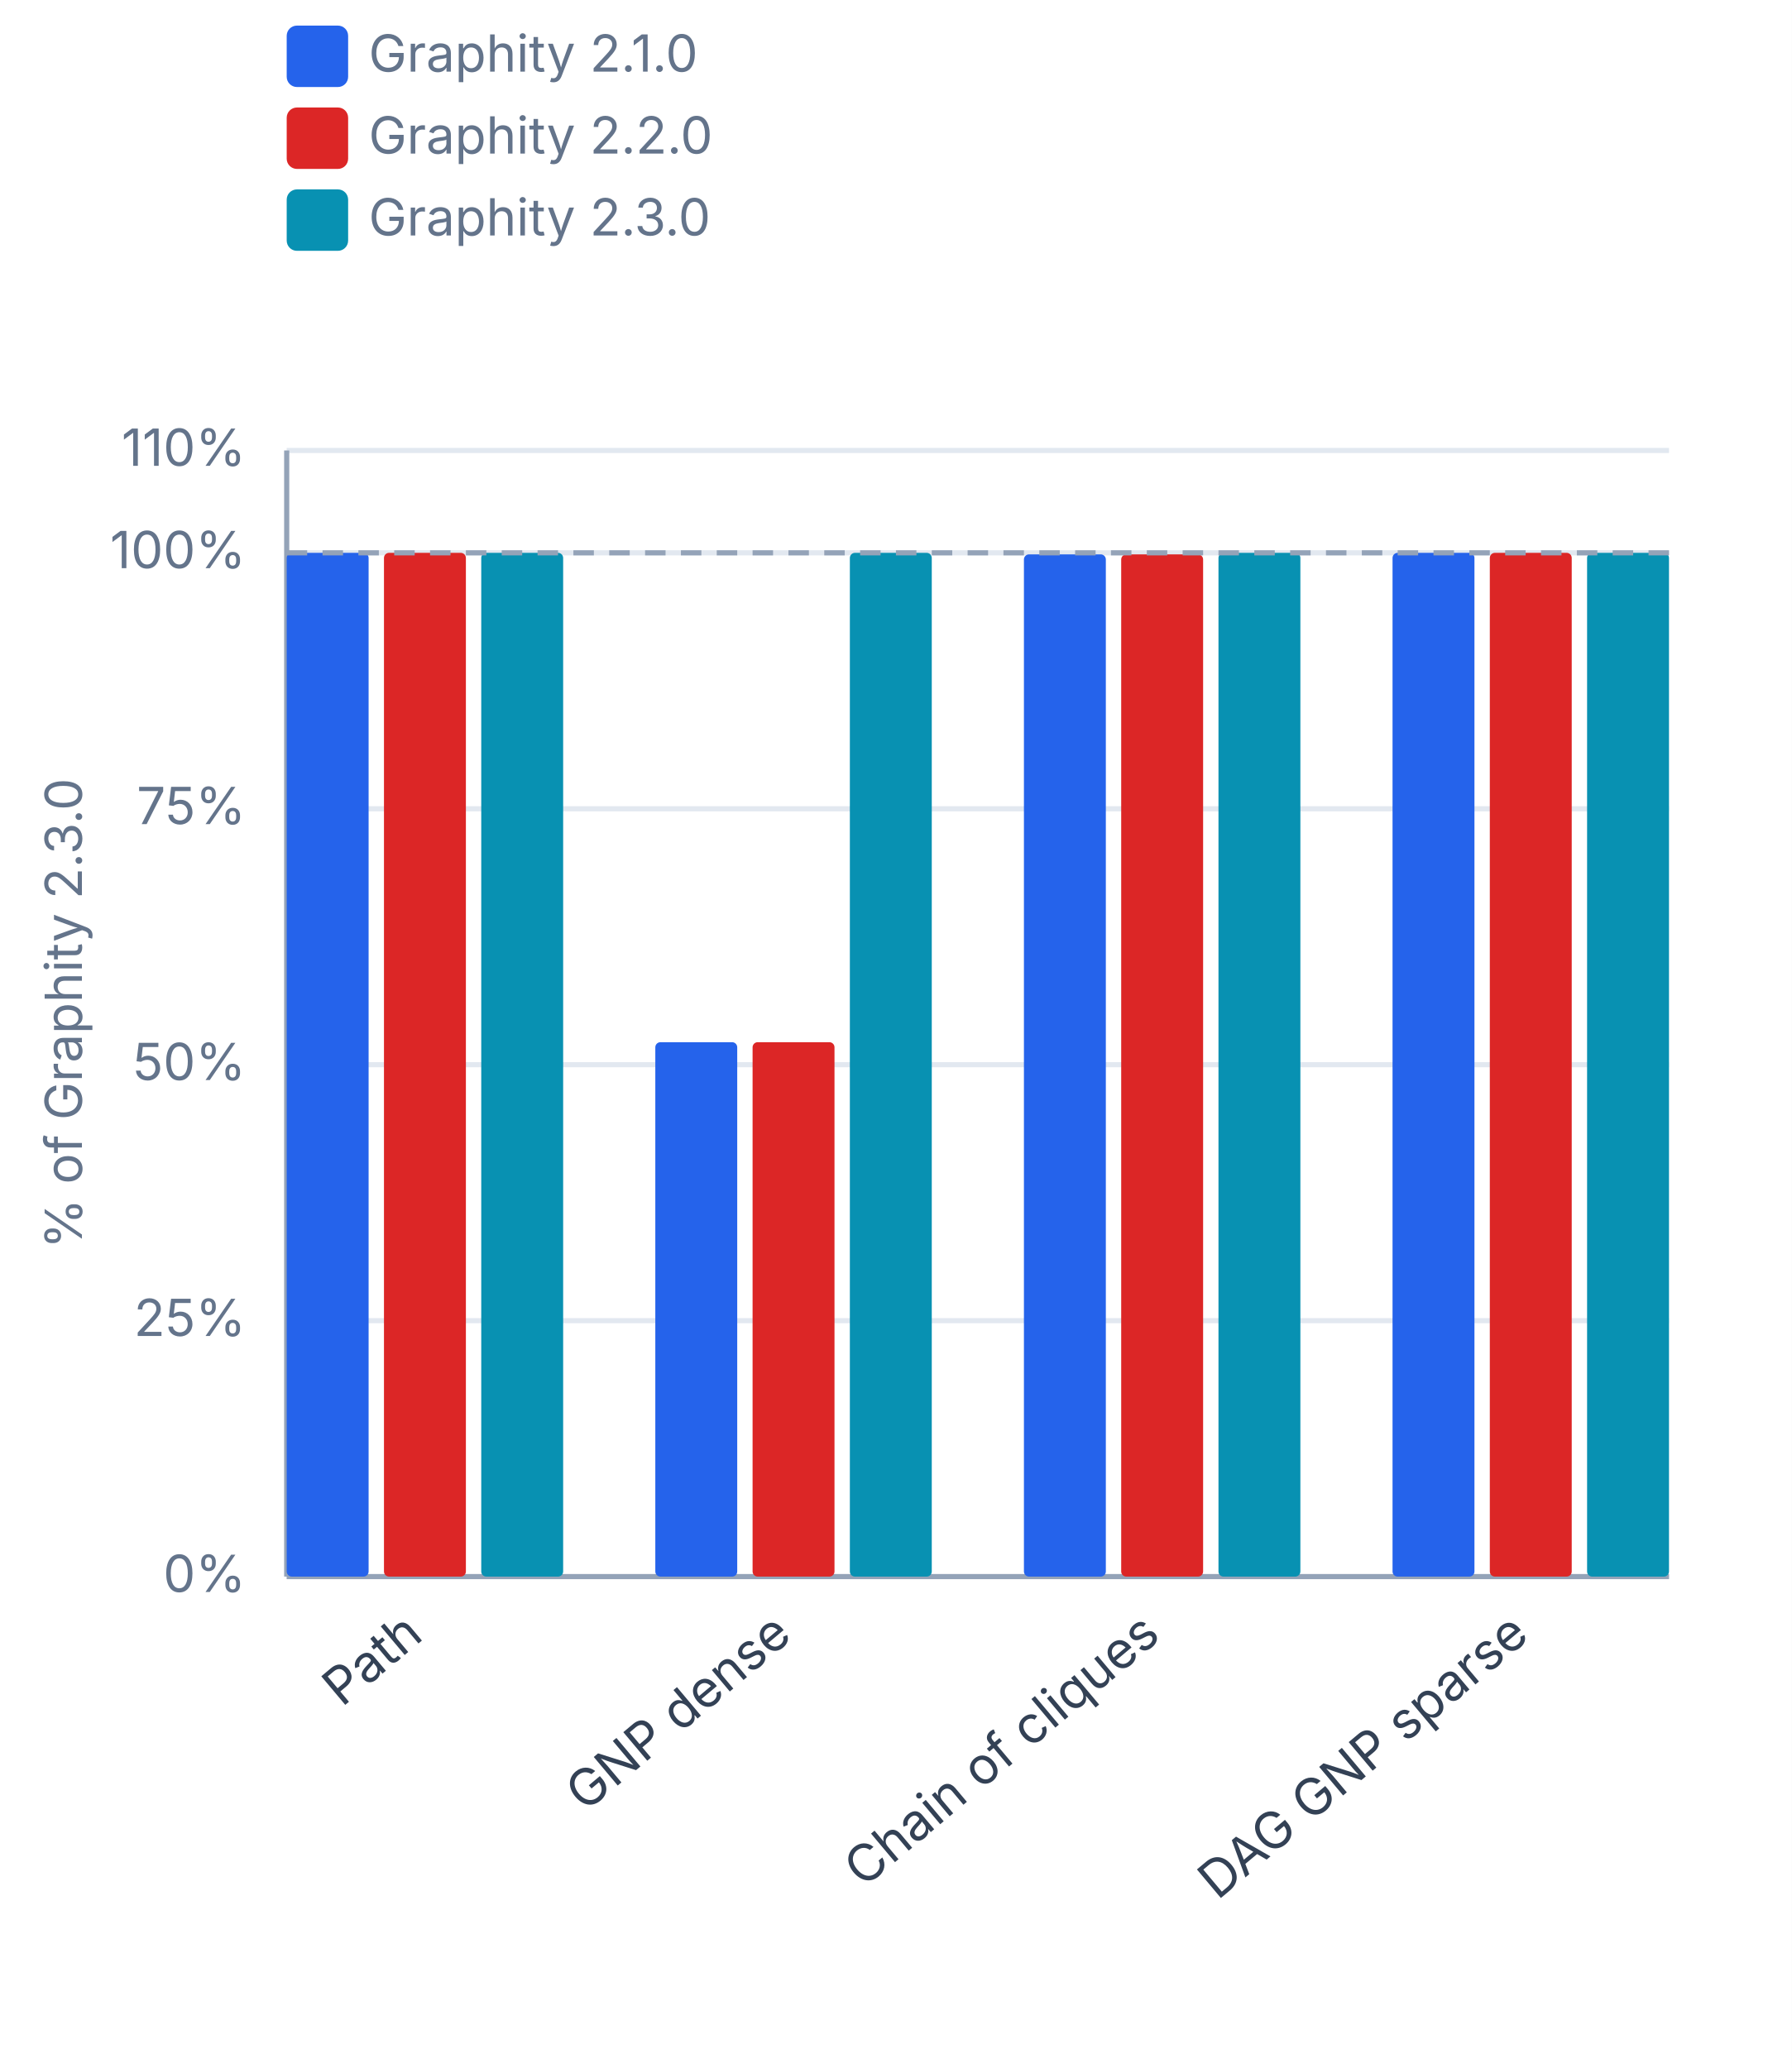
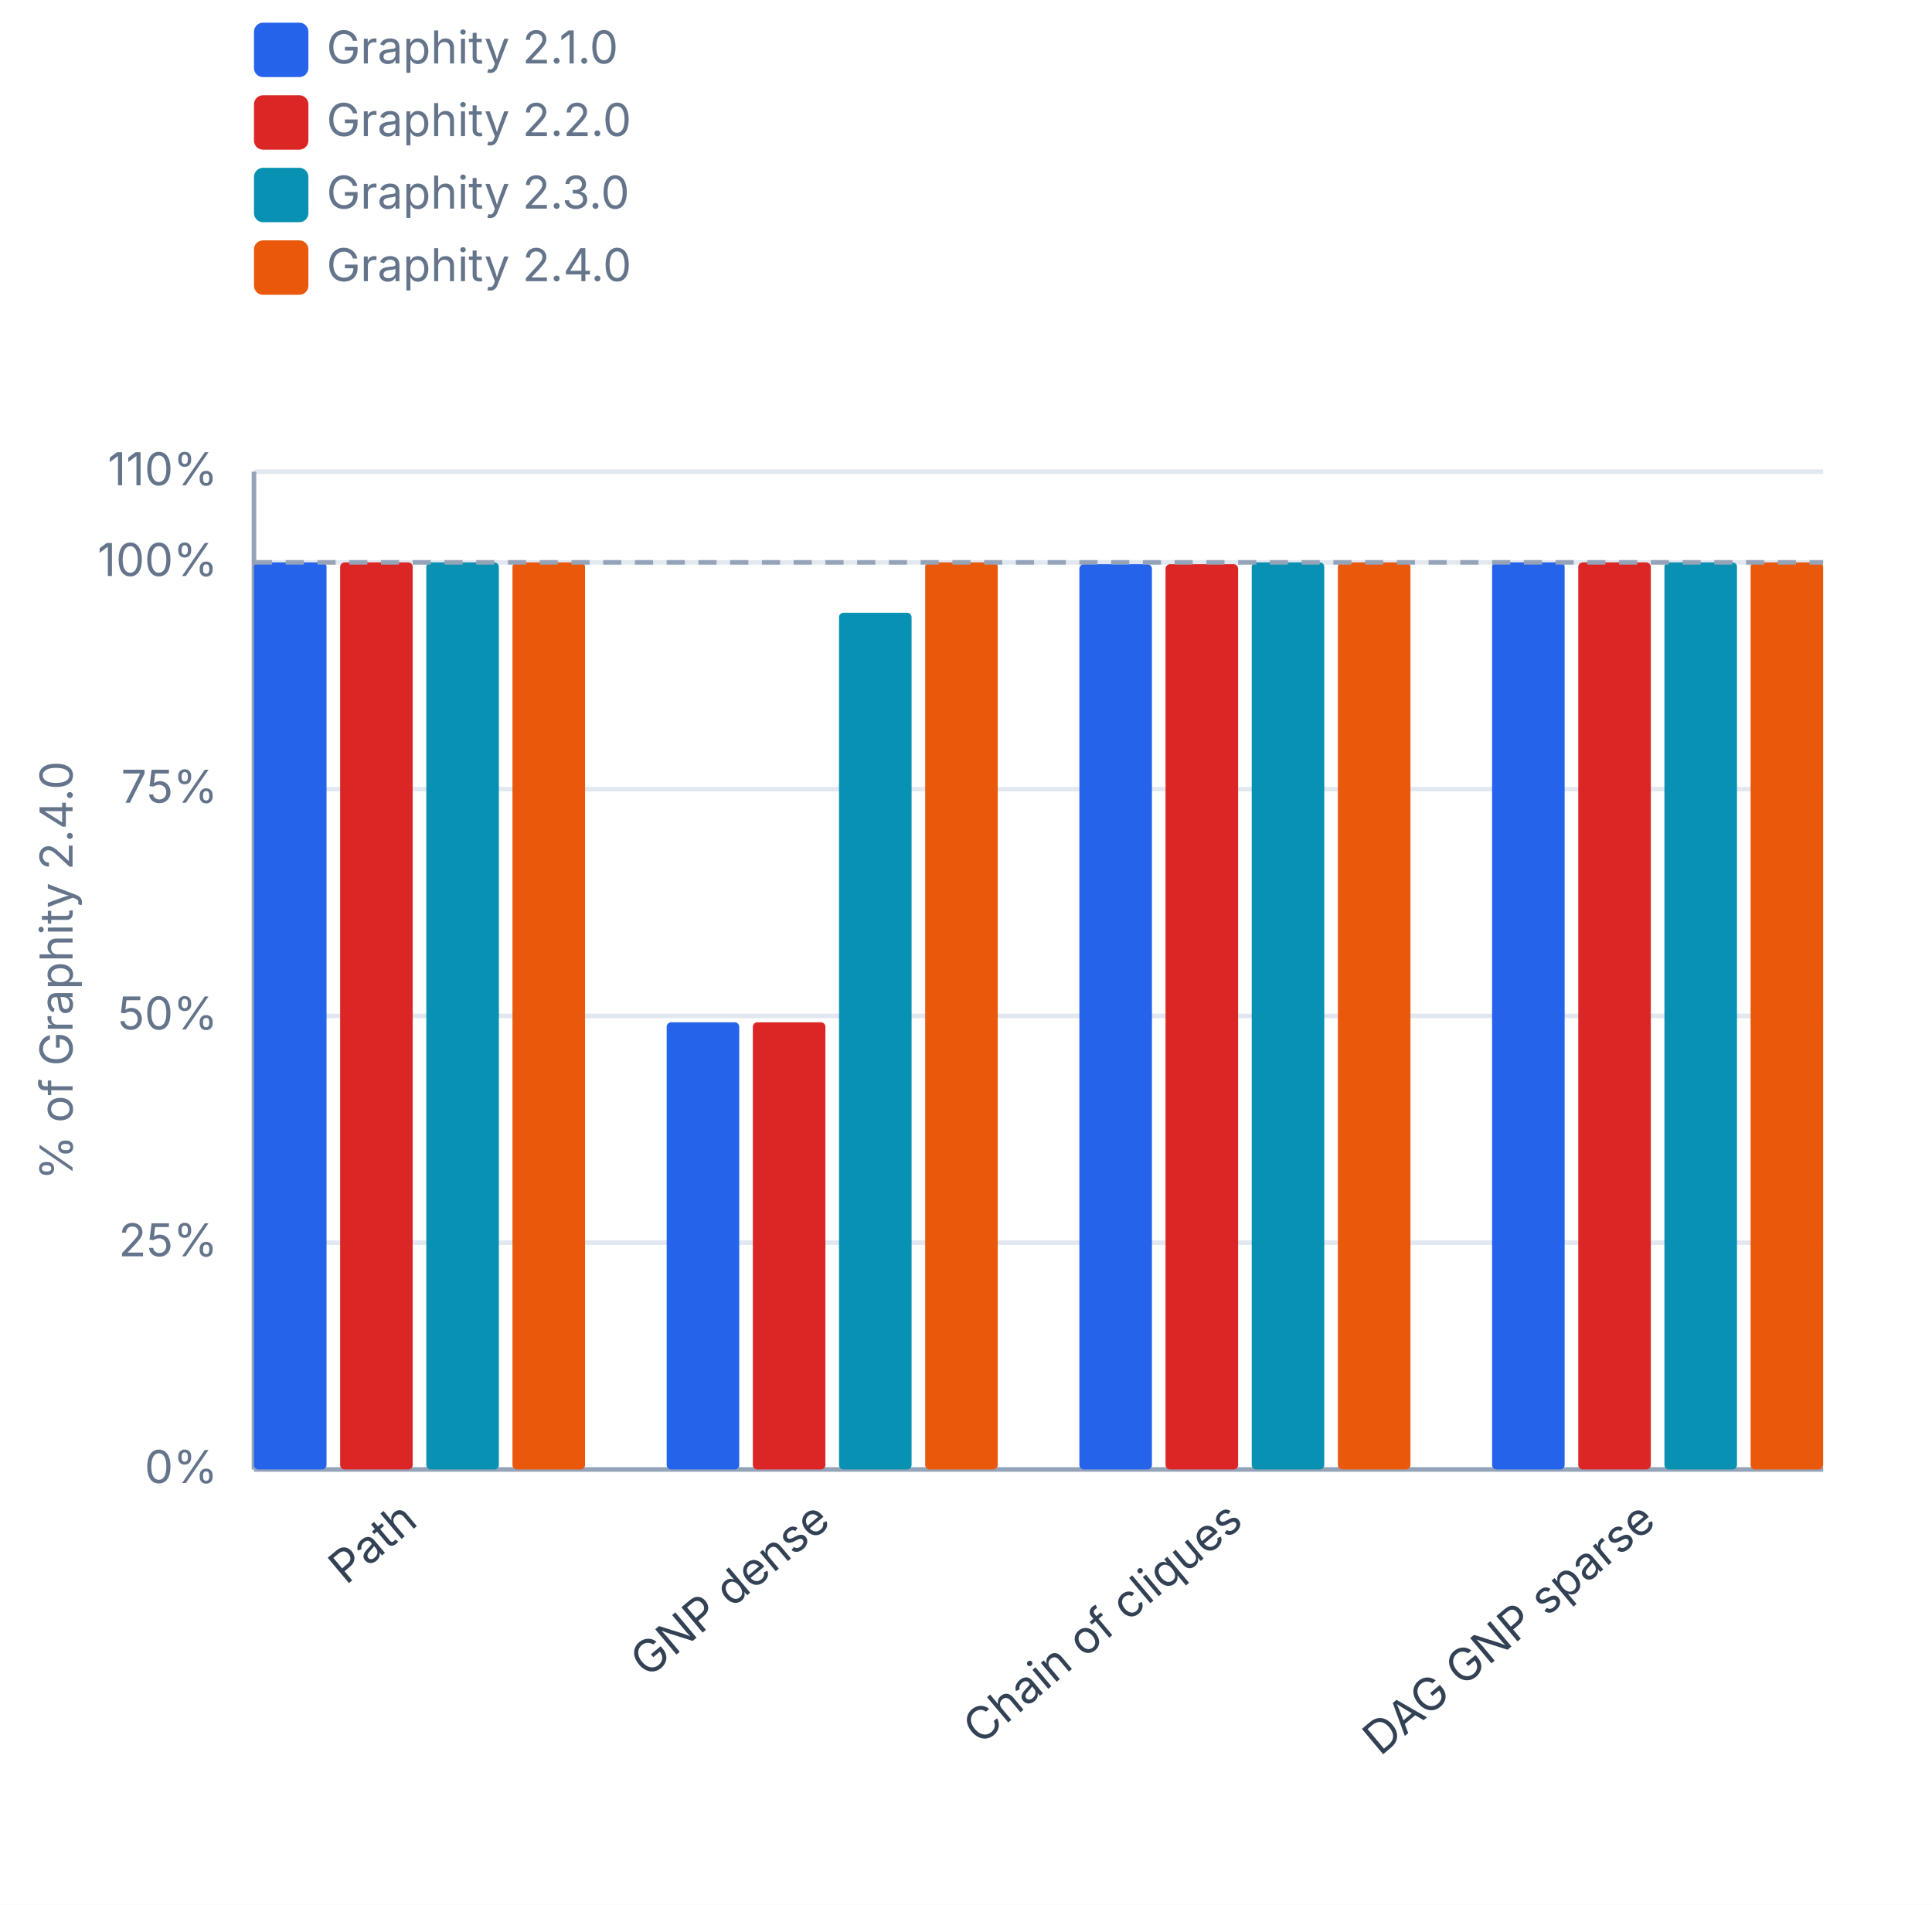
- <svg xmlns="http://www.w3.org/2000/svg" width="350" height="404" viewBox="0 0 350 404" role="img">
+ <svg xmlns="http://www.w3.org/2000/svg" width="426" height="420" viewBox="0 0 426 420" role="img">
  <style>text{font-family:ui-sans-serif,system-ui,-apple-system,Segoe UI,sans-serif;font-size:11px;fill:#334155}.axis{stroke:#94a3b8;stroke-width:1;fill:none}.grid{stroke:#e2e8f0;stroke-width:1}.ylabel{fill:#64748b;font-size:10px}.tick{fill:#64748b;font-size:10px}.xlabel{font-size:10px}</style>
-   <rect x="0" y="0" width="350" height="404" fill="#ffffff" />
+   <rect x="0" y="0" width="426" height="420" fill="#ffffff" />
  <rect x="56" y="5" width="12" height="12" rx="2" fill="#2563eb" />
  <text x="72" y="14" class="tick">Graphity 2.1.0</text>
  <rect x="56" y="21" width="12" height="12" rx="2" fill="#dc2626" />
  <text x="72" y="30" class="tick">Graphity 2.2.0</text>
  <rect x="56" y="37" width="12" height="12" rx="2" fill="#0891b2" />
  <text x="72" y="46" class="tick">Graphity 2.3.0</text>
-   <line class="grid" x1="56" y1="308.0" x2="326" y2="308.0" />
-   <text class="tick" x="48" y="311.0" text-anchor="end">0%</text>
-   <line class="grid" x1="56" y1="258.0" x2="326" y2="258.0" />
-   <text class="tick" x="48" y="261.0" text-anchor="end">25%</text>
-   <line class="grid" x1="56" y1="208.0" x2="326" y2="208.0" />
-   <text class="tick" x="48" y="211.0" text-anchor="end">50%</text>
-   <line class="grid" x1="56" y1="158.0" x2="326" y2="158.0" />
-   <text class="tick" x="48" y="161.0" text-anchor="end">75%</text>
-   <line class="grid" x1="56" y1="108.0" x2="326" y2="108.0" />
-   <text class="tick" x="48" y="111.0" text-anchor="end">100%</text>
-   <line class="grid" x1="56" y1="88.0" x2="326" y2="88.0" />
-   <text class="tick" x="48" y="91.0" text-anchor="end">110%</text>
-   <line class="axis" x1="56" y1="88" x2="56" y2="308" />
-   <line class="axis" x1="56" y1="308" x2="326" y2="308" />
-   <text class="ylabel" x="16" y="198.0" text-anchor="middle" transform="rotate(-90 16 198.0)">% of Graphity 2.3.0</text>
-   <text class="xlabel" x="83.0" y="320.0" text-anchor="end" transform="rotate(-40 83.0 320.0)">Path</text>
-   <rect x="56.0" y="108.0" width="16" height="200.0" fill="#2563eb" rx="1" />
-   <rect x="75.0" y="108.0" width="16" height="200.0" fill="#dc2626" rx="1" />
-   <rect x="94.0" y="108.0" width="16" height="200.0" fill="#0891b2" rx="1" />
-   <text class="xlabel" x="155.0" y="320.0" text-anchor="end" transform="rotate(-40 155.0 320.0)">GNP dense</text>
-   <rect x="128.0" y="203.6" width="16" height="104.4" fill="#2563eb" rx="1" />
-   <rect x="147.0" y="203.6" width="16" height="104.4" fill="#dc2626" rx="1" />
-   <rect x="166.0" y="108.0" width="16" height="200.0" fill="#0891b2" rx="1" />
-   <text class="xlabel" x="227.0" y="320.0" text-anchor="end" transform="rotate(-40 227.0 320.0)">Chain of cliques</text>
-   <rect x="200.0" y="108.3" width="16" height="199.7" fill="#2563eb" rx="1" />
-   <rect x="219.0" y="108.3" width="16" height="199.7" fill="#dc2626" rx="1" />
-   <rect x="238.0" y="108.0" width="16" height="200.0" fill="#0891b2" rx="1" />
-   <text class="xlabel" x="299.0" y="320.0" text-anchor="end" transform="rotate(-40 299.0 320.0)">DAG GNP sparse</text>
-   <rect x="272.0" y="108.0" width="16" height="200.0" fill="#2563eb" rx="1" />
-   <rect x="291.0" y="108.0" width="16" height="200.0" fill="#dc2626" rx="1" />
-   <rect x="310.0" y="108.0" width="16" height="200.0" fill="#0891b2" rx="1" />
-   <line x1="56" y1="108.0" x2="326" y2="108.0" stroke="#94a3b8" stroke-width="1" stroke-dasharray="4 3" />
+   <rect x="56" y="53" width="12" height="12" rx="2" fill="#ea580c" />
+   <text x="72" y="62" class="tick">Graphity 2.4.0</text>
+   <line class="grid" x1="56" y1="324.0" x2="402" y2="324.0" />
+   <text class="tick" x="48" y="327.0" text-anchor="end">0%</text>
+   <line class="grid" x1="56" y1="274.0" x2="402" y2="274.0" />
+   <text class="tick" x="48" y="277.0" text-anchor="end">25%</text>
+   <line class="grid" x1="56" y1="224.0" x2="402" y2="224.0" />
+   <text class="tick" x="48" y="227.0" text-anchor="end">50%</text>
+   <line class="grid" x1="56" y1="174.0" x2="402" y2="174.0" />
+   <text class="tick" x="48" y="177.0" text-anchor="end">75%</text>
+   <line class="grid" x1="56" y1="124.0" x2="402" y2="124.0" />
+   <text class="tick" x="48" y="127.0" text-anchor="end">100%</text>
+   <line class="grid" x1="56" y1="104.0" x2="402" y2="104.0" />
+   <text class="tick" x="48" y="107.0" text-anchor="end">110%</text>
+   <line class="axis" x1="56" y1="104" x2="56" y2="324" />
+   <line class="axis" x1="56" y1="324" x2="402" y2="324" />
+   <text class="ylabel" x="16" y="214.0" text-anchor="middle" transform="rotate(-90 16 214.0)">% of Graphity 2.4.0</text>
+   <text class="xlabel" x="92.5" y="336.0" text-anchor="end" transform="rotate(-40 92.5 336.0)">Path</text>
+   <rect x="56.0" y="124.0" width="16" height="200.0" fill="#2563eb" rx="1" />
+   <rect x="75.0" y="124.0" width="16" height="200.0" fill="#dc2626" rx="1" />
+   <rect x="94.0" y="124.0" width="16" height="200.0" fill="#0891b2" rx="1" />
+   <rect x="113.0" y="124.0" width="16" height="200.0" fill="#ea580c" rx="1" />
+   <text class="xlabel" x="183.5" y="336.0" text-anchor="end" transform="rotate(-40 183.5 336.0)">GNP dense</text>
+   <rect x="147.0" y="225.4" width="16" height="98.6" fill="#2563eb" rx="1" />
+   <rect x="166.0" y="225.4" width="16" height="98.6" fill="#dc2626" rx="1" />
+   <rect x="185.0" y="135.1" width="16" height="188.9" fill="#0891b2" rx="1" />
+   <rect x="204.0" y="124.0" width="16" height="200.0" fill="#ea580c" rx="1" />
+   <text class="xlabel" x="274.5" y="336.0" text-anchor="end" transform="rotate(-40 274.5 336.0)">Chain of cliques</text>
+   <rect x="238.0" y="124.4" width="16" height="199.6" fill="#2563eb" rx="1" />
+   <rect x="257.0" y="124.4" width="16" height="199.6" fill="#dc2626" rx="1" />
+   <rect x="276.0" y="124.0" width="16" height="200.0" fill="#0891b2" rx="1" />
+   <rect x="295.0" y="124.0" width="16" height="200.0" fill="#ea580c" rx="1" />
+   <text class="xlabel" x="365.5" y="336.0" text-anchor="end" transform="rotate(-40 365.5 336.0)">DAG GNP sparse</text>
+   <rect x="329.0" y="124.0" width="16" height="200.0" fill="#2563eb" rx="1" />
+   <rect x="348.0" y="124.0" width="16" height="200.0" fill="#dc2626" rx="1" />
+   <rect x="367.0" y="124.0" width="16" height="200.0" fill="#0891b2" rx="1" />
+   <rect x="386.0" y="124.0" width="16" height="200.0" fill="#ea580c" rx="1" />
+   <line x1="56" y1="124.0" x2="402" y2="124.0" stroke="#94a3b8" stroke-width="1" stroke-dasharray="4 3" />
</svg>
